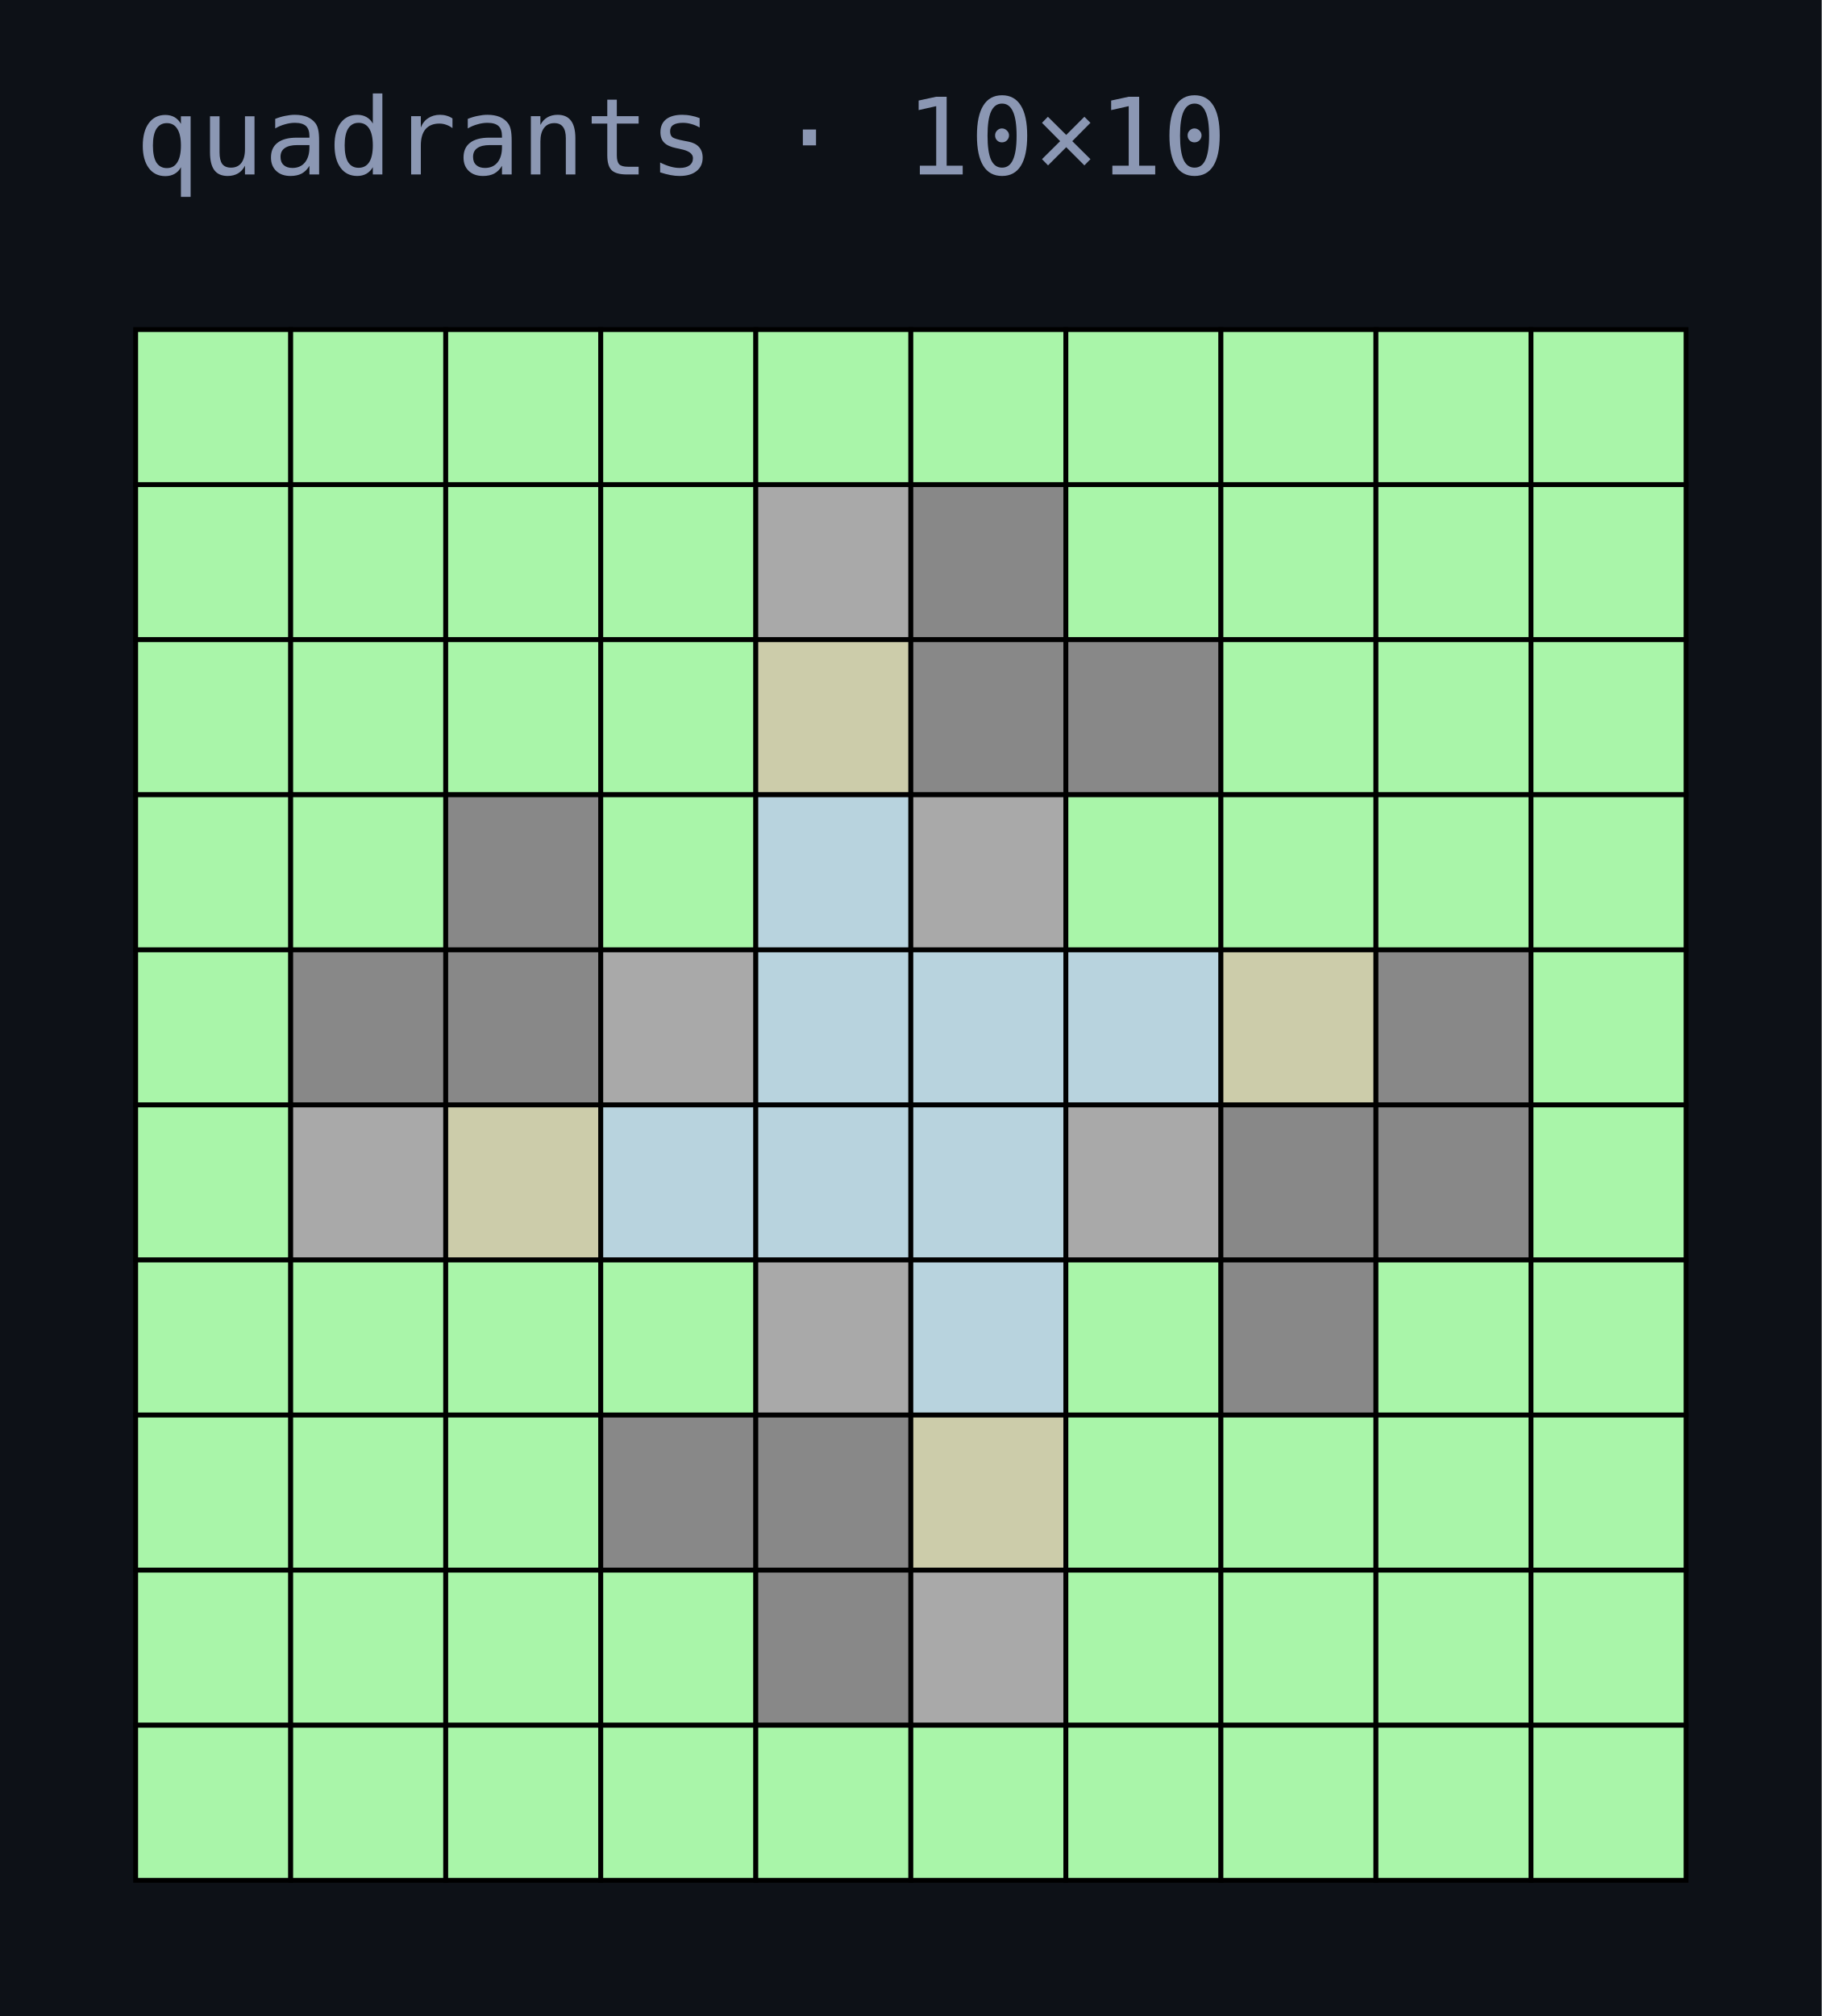
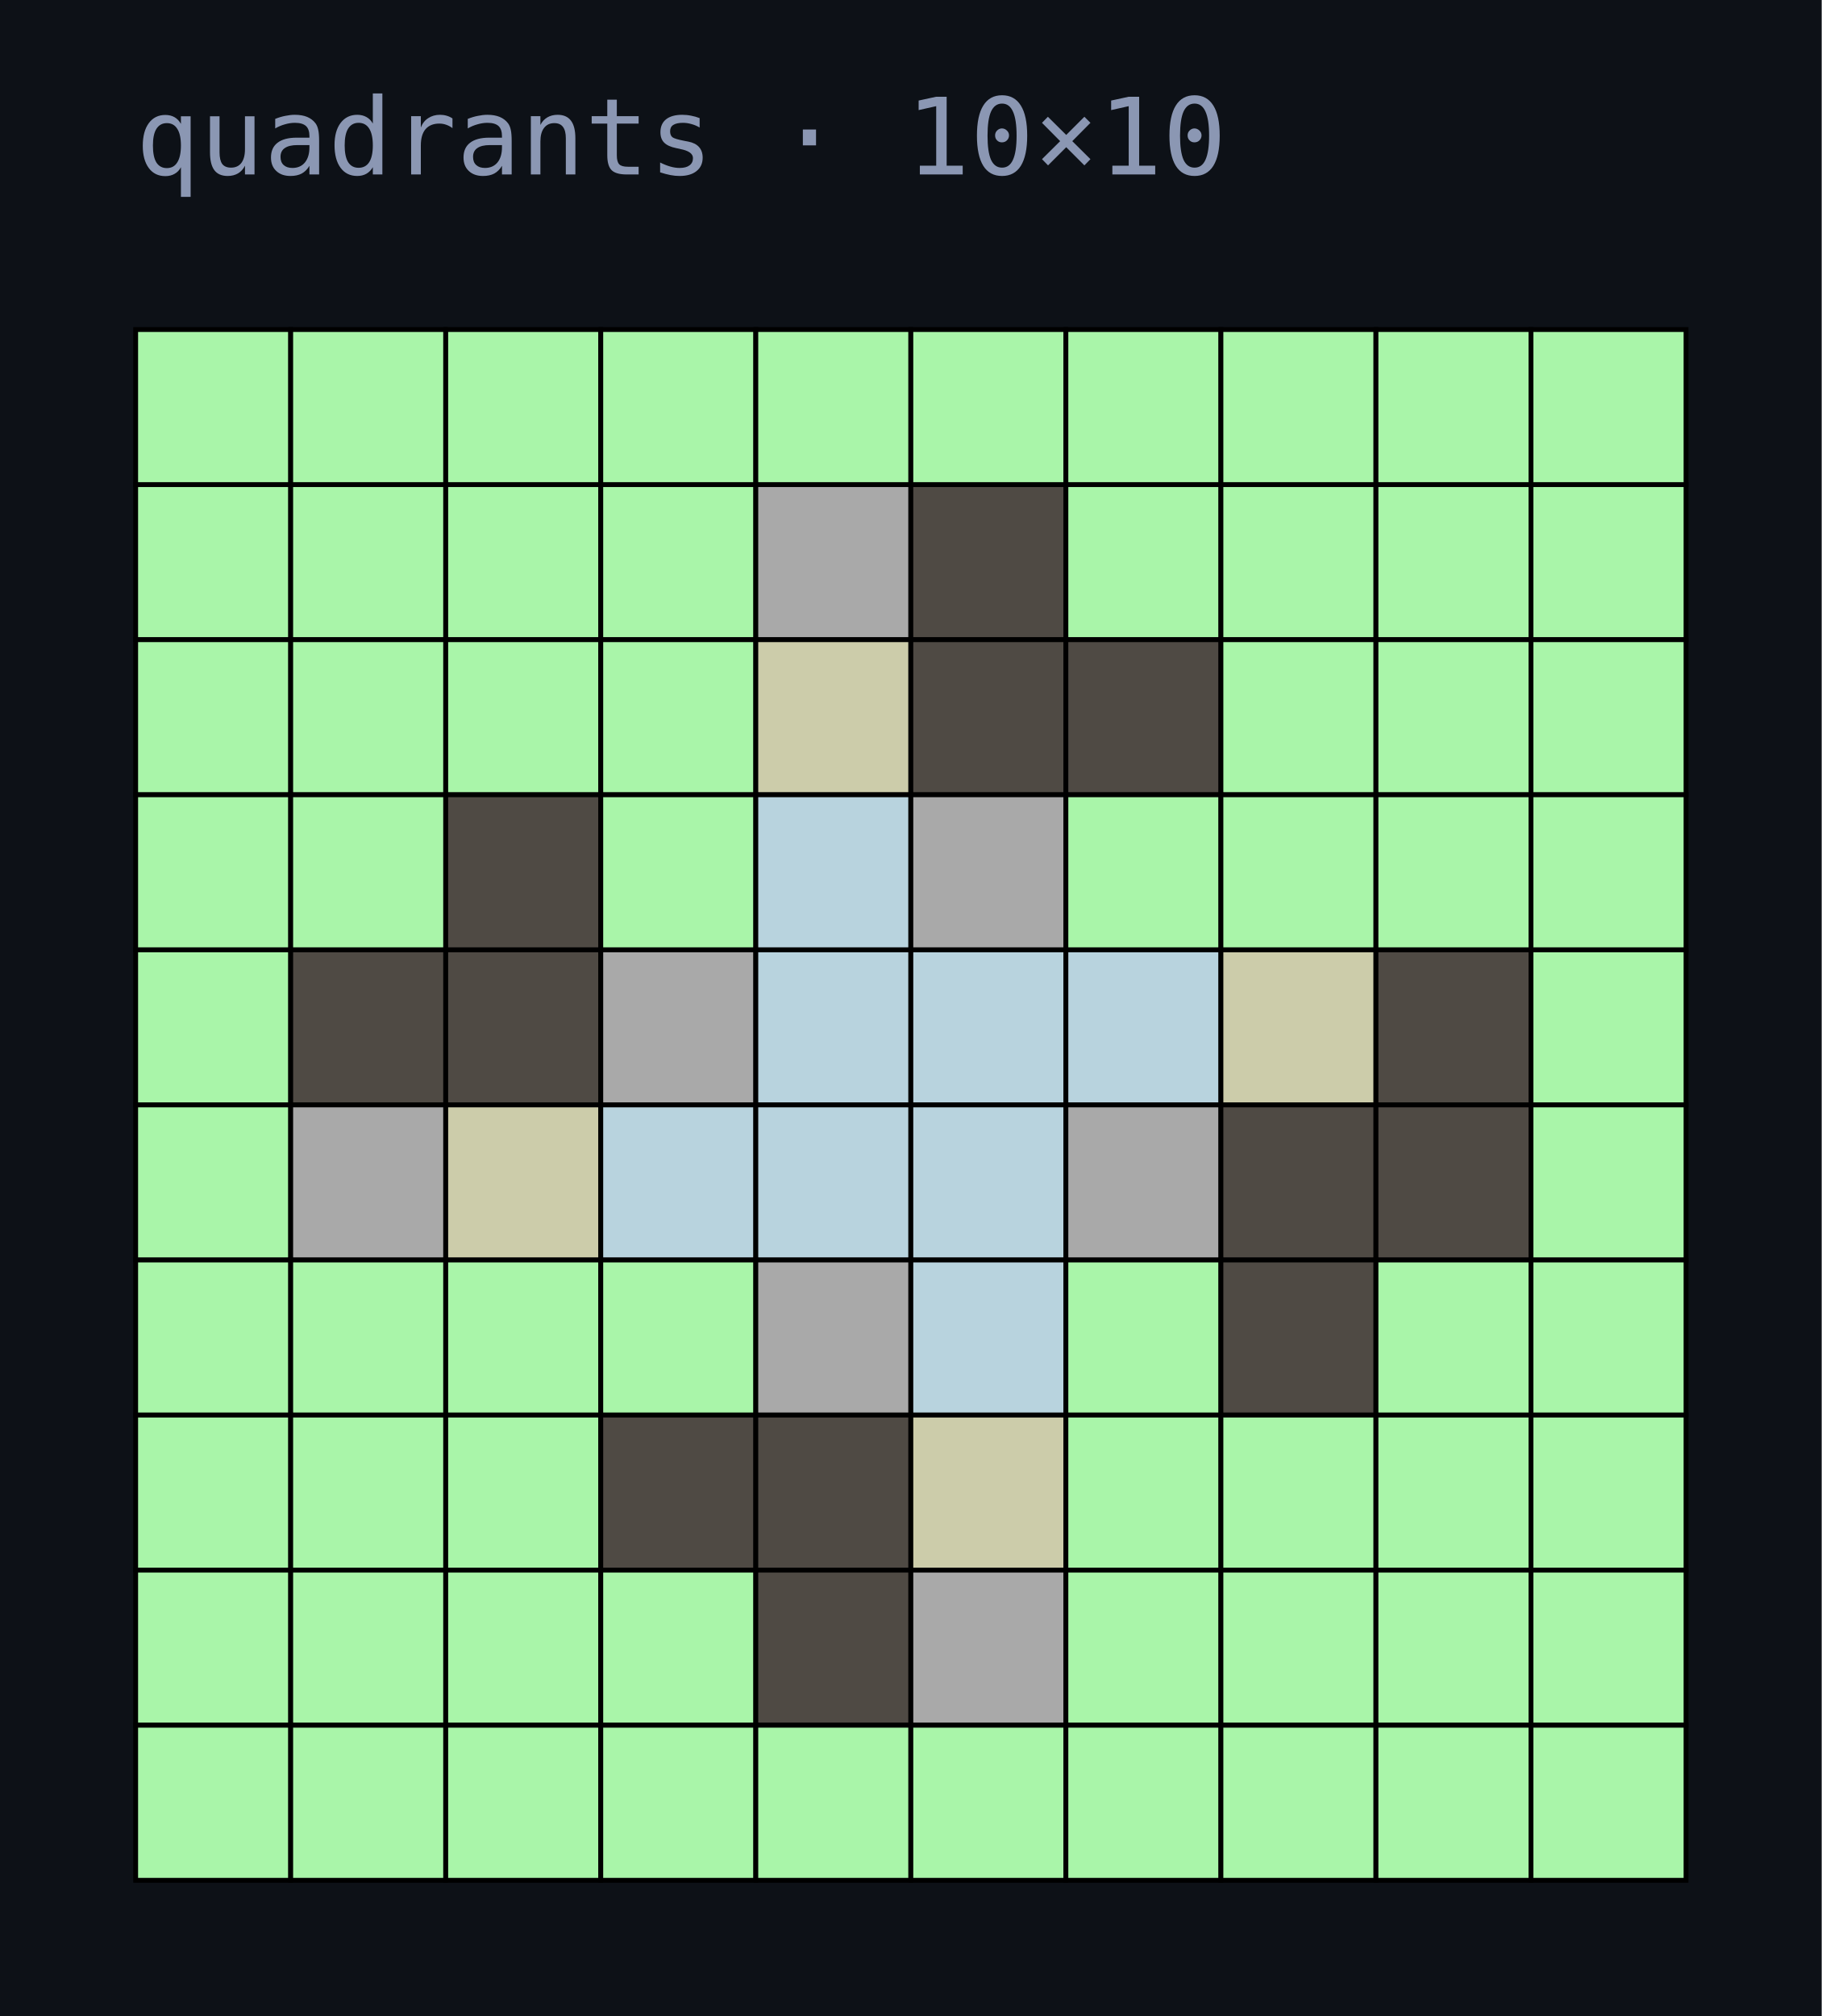
<svg xmlns="http://www.w3.org/2000/svg" width="188" height="208" viewBox="0 0 188 208">
  <rect width="100%" height="100%" fill="#0d1117" />
  <text x="14" y="18" fill="#8b97b3" font-family="ui-monospace,Menlo,Consolas,monospace" font-size="11">quadrants · 10×10</text>
  <rect x="14" y="34" width="16" height="16" fill="#A9F5A9" stroke="#000" stroke-width="0.5" />
  <rect x="30" y="34" width="16" height="16" fill="#A9F5A9" stroke="#000" stroke-width="0.5" />
  <rect x="46" y="34" width="16" height="16" fill="#A9F5A9" stroke="#000" stroke-width="0.5" />
  <rect x="62" y="34" width="16" height="16" fill="#A9F5A9" stroke="#000" stroke-width="0.5" />
  <rect x="78" y="34" width="16" height="16" fill="#A9F5A9" stroke="#000" stroke-width="0.5" />
  <rect x="94" y="34" width="16" height="16" fill="#A9F5A9" stroke="#000" stroke-width="0.5" />
  <rect x="110" y="34" width="16" height="16" fill="#A9F5A9" stroke="#000" stroke-width="0.5" />
  <rect x="126" y="34" width="16" height="16" fill="#A9F5A9" stroke="#000" stroke-width="0.5" />
  <rect x="142" y="34" width="16" height="16" fill="#A9F5A9" stroke="#000" stroke-width="0.5" />
  <rect x="158" y="34" width="16" height="16" fill="#A9F5A9" stroke="#000" stroke-width="0.5" />
  <rect x="14" y="50" width="16" height="16" fill="#A9F5A9" stroke="#000" stroke-width="0.5" />
  <rect x="30" y="50" width="16" height="16" fill="#A9F5A9" stroke="#000" stroke-width="0.5" />
  <rect x="46" y="50" width="16" height="16" fill="#A9F5A9" stroke="#000" stroke-width="0.5" />
  <rect x="62" y="50" width="16" height="16" fill="#A9F5A9" stroke="#000" stroke-width="0.5" />
  <rect x="78" y="50" width="16" height="16" fill="#A9A9A9" stroke="#000" stroke-width="0.5" />
-   <rect x="94" y="50" width="16" height="16" fill="#888888" stroke="#000" stroke-width="0.5" />
+   <rect x="94" y="50" width="16" height="16" fill="#4f4a44" stroke="#000" stroke-width="0.5" />
  <rect x="110" y="50" width="16" height="16" fill="#A9F5A9" stroke="#000" stroke-width="0.5" />
  <rect x="126" y="50" width="16" height="16" fill="#A9F5A9" stroke="#000" stroke-width="0.5" />
  <rect x="142" y="50" width="16" height="16" fill="#A9F5A9" stroke="#000" stroke-width="0.5" />
  <rect x="158" y="50" width="16" height="16" fill="#A9F5A9" stroke="#000" stroke-width="0.5" />
  <rect x="14" y="66" width="16" height="16" fill="#A9F5A9" stroke="#000" stroke-width="0.5" />
  <rect x="30" y="66" width="16" height="16" fill="#A9F5A9" stroke="#000" stroke-width="0.5" />
  <rect x="46" y="66" width="16" height="16" fill="#A9F5A9" stroke="#000" stroke-width="0.5" />
  <rect x="62" y="66" width="16" height="16" fill="#A9F5A9" stroke="#000" stroke-width="0.5" />
  <rect x="78" y="66" width="16" height="16" fill="#CCCCAA" stroke="#000" stroke-width="0.5" />
-   <rect x="94" y="66" width="16" height="16" fill="#888888" stroke="#000" stroke-width="0.5" />
-   <rect x="110" y="66" width="16" height="16" fill="#888888" stroke="#000" stroke-width="0.5" />
+   <rect x="94" y="66" width="16" height="16" fill="#4f4a44" stroke="#000" stroke-width="0.5" />
+   <rect x="110" y="66" width="16" height="16" fill="#4f4a44" stroke="#000" stroke-width="0.5" />
  <rect x="126" y="66" width="16" height="16" fill="#A9F5A9" stroke="#000" stroke-width="0.5" />
  <rect x="142" y="66" width="16" height="16" fill="#A9F5A9" stroke="#000" stroke-width="0.5" />
  <rect x="158" y="66" width="16" height="16" fill="#A9F5A9" stroke="#000" stroke-width="0.5" />
  <rect x="14" y="82" width="16" height="16" fill="#A9F5A9" stroke="#000" stroke-width="0.5" />
  <rect x="30" y="82" width="16" height="16" fill="#A9F5A9" stroke="#000" stroke-width="0.5" />
-   <rect x="46" y="82" width="16" height="16" fill="#888888" stroke="#000" stroke-width="0.5" />
+   <rect x="46" y="82" width="16" height="16" fill="#4f4a44" stroke="#000" stroke-width="0.5" />
  <rect x="62" y="82" width="16" height="16" fill="#A9F5A9" stroke="#000" stroke-width="0.5" />
  <rect x="78" y="82" width="16" height="16" fill="#B8D3DE" stroke="#000" stroke-width="0.5" />
  <rect x="94" y="82" width="16" height="16" fill="#A9A9A9" stroke="#000" stroke-width="0.5" />
  <rect x="110" y="82" width="16" height="16" fill="#A9F5A9" stroke="#000" stroke-width="0.5" />
  <rect x="126" y="82" width="16" height="16" fill="#A9F5A9" stroke="#000" stroke-width="0.5" />
  <rect x="142" y="82" width="16" height="16" fill="#A9F5A9" stroke="#000" stroke-width="0.5" />
  <rect x="158" y="82" width="16" height="16" fill="#A9F5A9" stroke="#000" stroke-width="0.5" />
  <rect x="14" y="98" width="16" height="16" fill="#A9F5A9" stroke="#000" stroke-width="0.5" />
-   <rect x="30" y="98" width="16" height="16" fill="#888888" stroke="#000" stroke-width="0.5" />
-   <rect x="46" y="98" width="16" height="16" fill="#888888" stroke="#000" stroke-width="0.5" />
+   <rect x="30" y="98" width="16" height="16" fill="#4f4a44" stroke="#000" stroke-width="0.5" />
+   <rect x="46" y="98" width="16" height="16" fill="#4f4a44" stroke="#000" stroke-width="0.5" />
  <rect x="62" y="98" width="16" height="16" fill="#A9A9A9" stroke="#000" stroke-width="0.5" />
  <rect x="78" y="98" width="16" height="16" fill="#B8D3DE" stroke="#000" stroke-width="0.5" />
  <rect x="94" y="98" width="16" height="16" fill="#B8D3DE" stroke="#000" stroke-width="0.5" />
  <rect x="110" y="98" width="16" height="16" fill="#B8D3DE" stroke="#000" stroke-width="0.5" />
  <rect x="126" y="98" width="16" height="16" fill="#CCCCAA" stroke="#000" stroke-width="0.5" />
-   <rect x="142" y="98" width="16" height="16" fill="#888888" stroke="#000" stroke-width="0.5" />
+   <rect x="142" y="98" width="16" height="16" fill="#4f4a44" stroke="#000" stroke-width="0.5" />
  <rect x="158" y="98" width="16" height="16" fill="#A9F5A9" stroke="#000" stroke-width="0.5" />
  <rect x="14" y="114" width="16" height="16" fill="#A9F5A9" stroke="#000" stroke-width="0.5" />
  <rect x="30" y="114" width="16" height="16" fill="#A9A9A9" stroke="#000" stroke-width="0.5" />
  <rect x="46" y="114" width="16" height="16" fill="#CCCCAA" stroke="#000" stroke-width="0.5" />
  <rect x="62" y="114" width="16" height="16" fill="#B8D3DE" stroke="#000" stroke-width="0.5" />
  <rect x="78" y="114" width="16" height="16" fill="#B8D3DE" stroke="#000" stroke-width="0.5" />
  <rect x="94" y="114" width="16" height="16" fill="#B8D3DE" stroke="#000" stroke-width="0.5" />
  <rect x="110" y="114" width="16" height="16" fill="#A9A9A9" stroke="#000" stroke-width="0.5" />
-   <rect x="126" y="114" width="16" height="16" fill="#888888" stroke="#000" stroke-width="0.5" />
-   <rect x="142" y="114" width="16" height="16" fill="#888888" stroke="#000" stroke-width="0.5" />
+   <rect x="126" y="114" width="16" height="16" fill="#4f4a44" stroke="#000" stroke-width="0.5" />
+   <rect x="142" y="114" width="16" height="16" fill="#4f4a44" stroke="#000" stroke-width="0.5" />
  <rect x="158" y="114" width="16" height="16" fill="#A9F5A9" stroke="#000" stroke-width="0.5" />
  <rect x="14" y="130" width="16" height="16" fill="#A9F5A9" stroke="#000" stroke-width="0.5" />
  <rect x="30" y="130" width="16" height="16" fill="#A9F5A9" stroke="#000" stroke-width="0.5" />
  <rect x="46" y="130" width="16" height="16" fill="#A9F5A9" stroke="#000" stroke-width="0.5" />
  <rect x="62" y="130" width="16" height="16" fill="#A9F5A9" stroke="#000" stroke-width="0.5" />
  <rect x="78" y="130" width="16" height="16" fill="#A9A9A9" stroke="#000" stroke-width="0.5" />
  <rect x="94" y="130" width="16" height="16" fill="#B8D3DE" stroke="#000" stroke-width="0.5" />
  <rect x="110" y="130" width="16" height="16" fill="#A9F5A9" stroke="#000" stroke-width="0.5" />
-   <rect x="126" y="130" width="16" height="16" fill="#888888" stroke="#000" stroke-width="0.5" />
+   <rect x="126" y="130" width="16" height="16" fill="#4f4a44" stroke="#000" stroke-width="0.5" />
  <rect x="142" y="130" width="16" height="16" fill="#A9F5A9" stroke="#000" stroke-width="0.5" />
  <rect x="158" y="130" width="16" height="16" fill="#A9F5A9" stroke="#000" stroke-width="0.5" />
  <rect x="14" y="146" width="16" height="16" fill="#A9F5A9" stroke="#000" stroke-width="0.5" />
  <rect x="30" y="146" width="16" height="16" fill="#A9F5A9" stroke="#000" stroke-width="0.5" />
  <rect x="46" y="146" width="16" height="16" fill="#A9F5A9" stroke="#000" stroke-width="0.5" />
-   <rect x="62" y="146" width="16" height="16" fill="#888888" stroke="#000" stroke-width="0.5" />
-   <rect x="78" y="146" width="16" height="16" fill="#888888" stroke="#000" stroke-width="0.5" />
+   <rect x="62" y="146" width="16" height="16" fill="#4f4a44" stroke="#000" stroke-width="0.5" />
+   <rect x="78" y="146" width="16" height="16" fill="#4f4a44" stroke="#000" stroke-width="0.5" />
  <rect x="94" y="146" width="16" height="16" fill="#CCCCAA" stroke="#000" stroke-width="0.5" />
  <rect x="110" y="146" width="16" height="16" fill="#A9F5A9" stroke="#000" stroke-width="0.5" />
  <rect x="126" y="146" width="16" height="16" fill="#A9F5A9" stroke="#000" stroke-width="0.5" />
  <rect x="142" y="146" width="16" height="16" fill="#A9F5A9" stroke="#000" stroke-width="0.5" />
  <rect x="158" y="146" width="16" height="16" fill="#A9F5A9" stroke="#000" stroke-width="0.5" />
  <rect x="14" y="162" width="16" height="16" fill="#A9F5A9" stroke="#000" stroke-width="0.5" />
  <rect x="30" y="162" width="16" height="16" fill="#A9F5A9" stroke="#000" stroke-width="0.5" />
  <rect x="46" y="162" width="16" height="16" fill="#A9F5A9" stroke="#000" stroke-width="0.5" />
  <rect x="62" y="162" width="16" height="16" fill="#A9F5A9" stroke="#000" stroke-width="0.5" />
-   <rect x="78" y="162" width="16" height="16" fill="#888888" stroke="#000" stroke-width="0.5" />
+   <rect x="78" y="162" width="16" height="16" fill="#4f4a44" stroke="#000" stroke-width="0.5" />
  <rect x="94" y="162" width="16" height="16" fill="#A9A9A9" stroke="#000" stroke-width="0.5" />
  <rect x="110" y="162" width="16" height="16" fill="#A9F5A9" stroke="#000" stroke-width="0.5" />
  <rect x="126" y="162" width="16" height="16" fill="#A9F5A9" stroke="#000" stroke-width="0.5" />
  <rect x="142" y="162" width="16" height="16" fill="#A9F5A9" stroke="#000" stroke-width="0.5" />
  <rect x="158" y="162" width="16" height="16" fill="#A9F5A9" stroke="#000" stroke-width="0.5" />
  <rect x="14" y="178" width="16" height="16" fill="#A9F5A9" stroke="#000" stroke-width="0.5" />
  <rect x="30" y="178" width="16" height="16" fill="#A9F5A9" stroke="#000" stroke-width="0.5" />
  <rect x="46" y="178" width="16" height="16" fill="#A9F5A9" stroke="#000" stroke-width="0.5" />
  <rect x="62" y="178" width="16" height="16" fill="#A9F5A9" stroke="#000" stroke-width="0.5" />
  <rect x="78" y="178" width="16" height="16" fill="#A9F5A9" stroke="#000" stroke-width="0.5" />
  <rect x="94" y="178" width="16" height="16" fill="#A9F5A9" stroke="#000" stroke-width="0.5" />
  <rect x="110" y="178" width="16" height="16" fill="#A9F5A9" stroke="#000" stroke-width="0.5" />
  <rect x="126" y="178" width="16" height="16" fill="#A9F5A9" stroke="#000" stroke-width="0.5" />
  <rect x="142" y="178" width="16" height="16" fill="#A9F5A9" stroke="#000" stroke-width="0.5" />
  <rect x="158" y="178" width="16" height="16" fill="#A9F5A9" stroke="#000" stroke-width="0.5" />
</svg>
